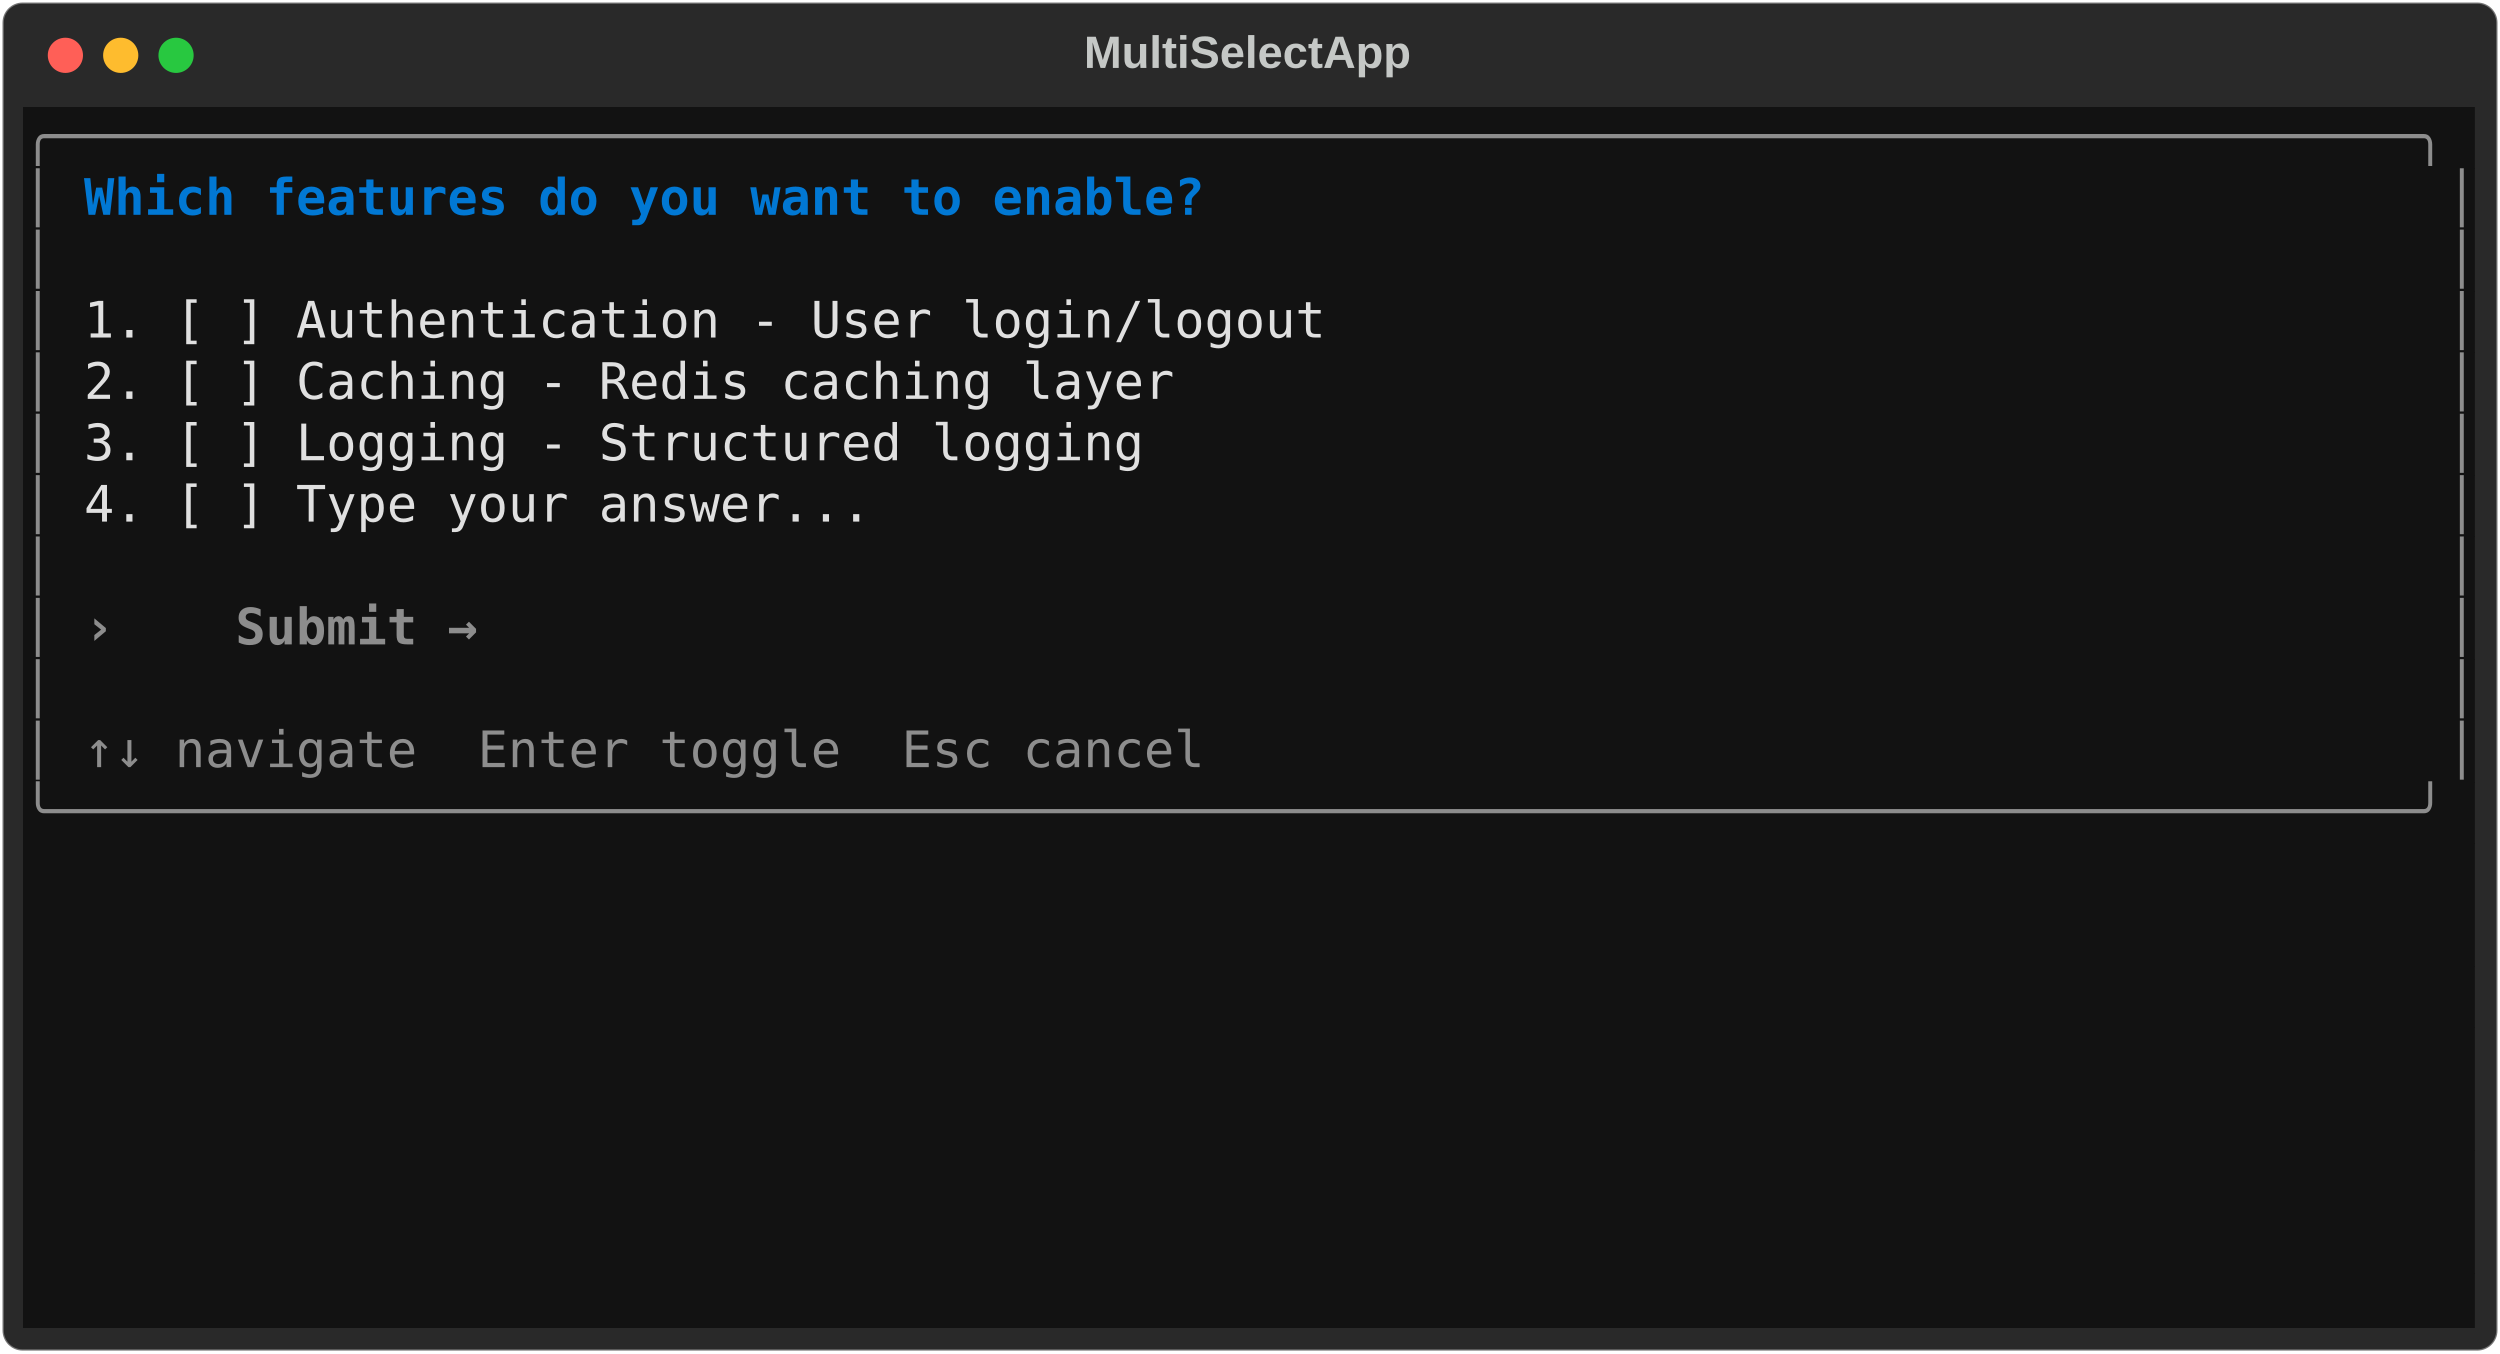
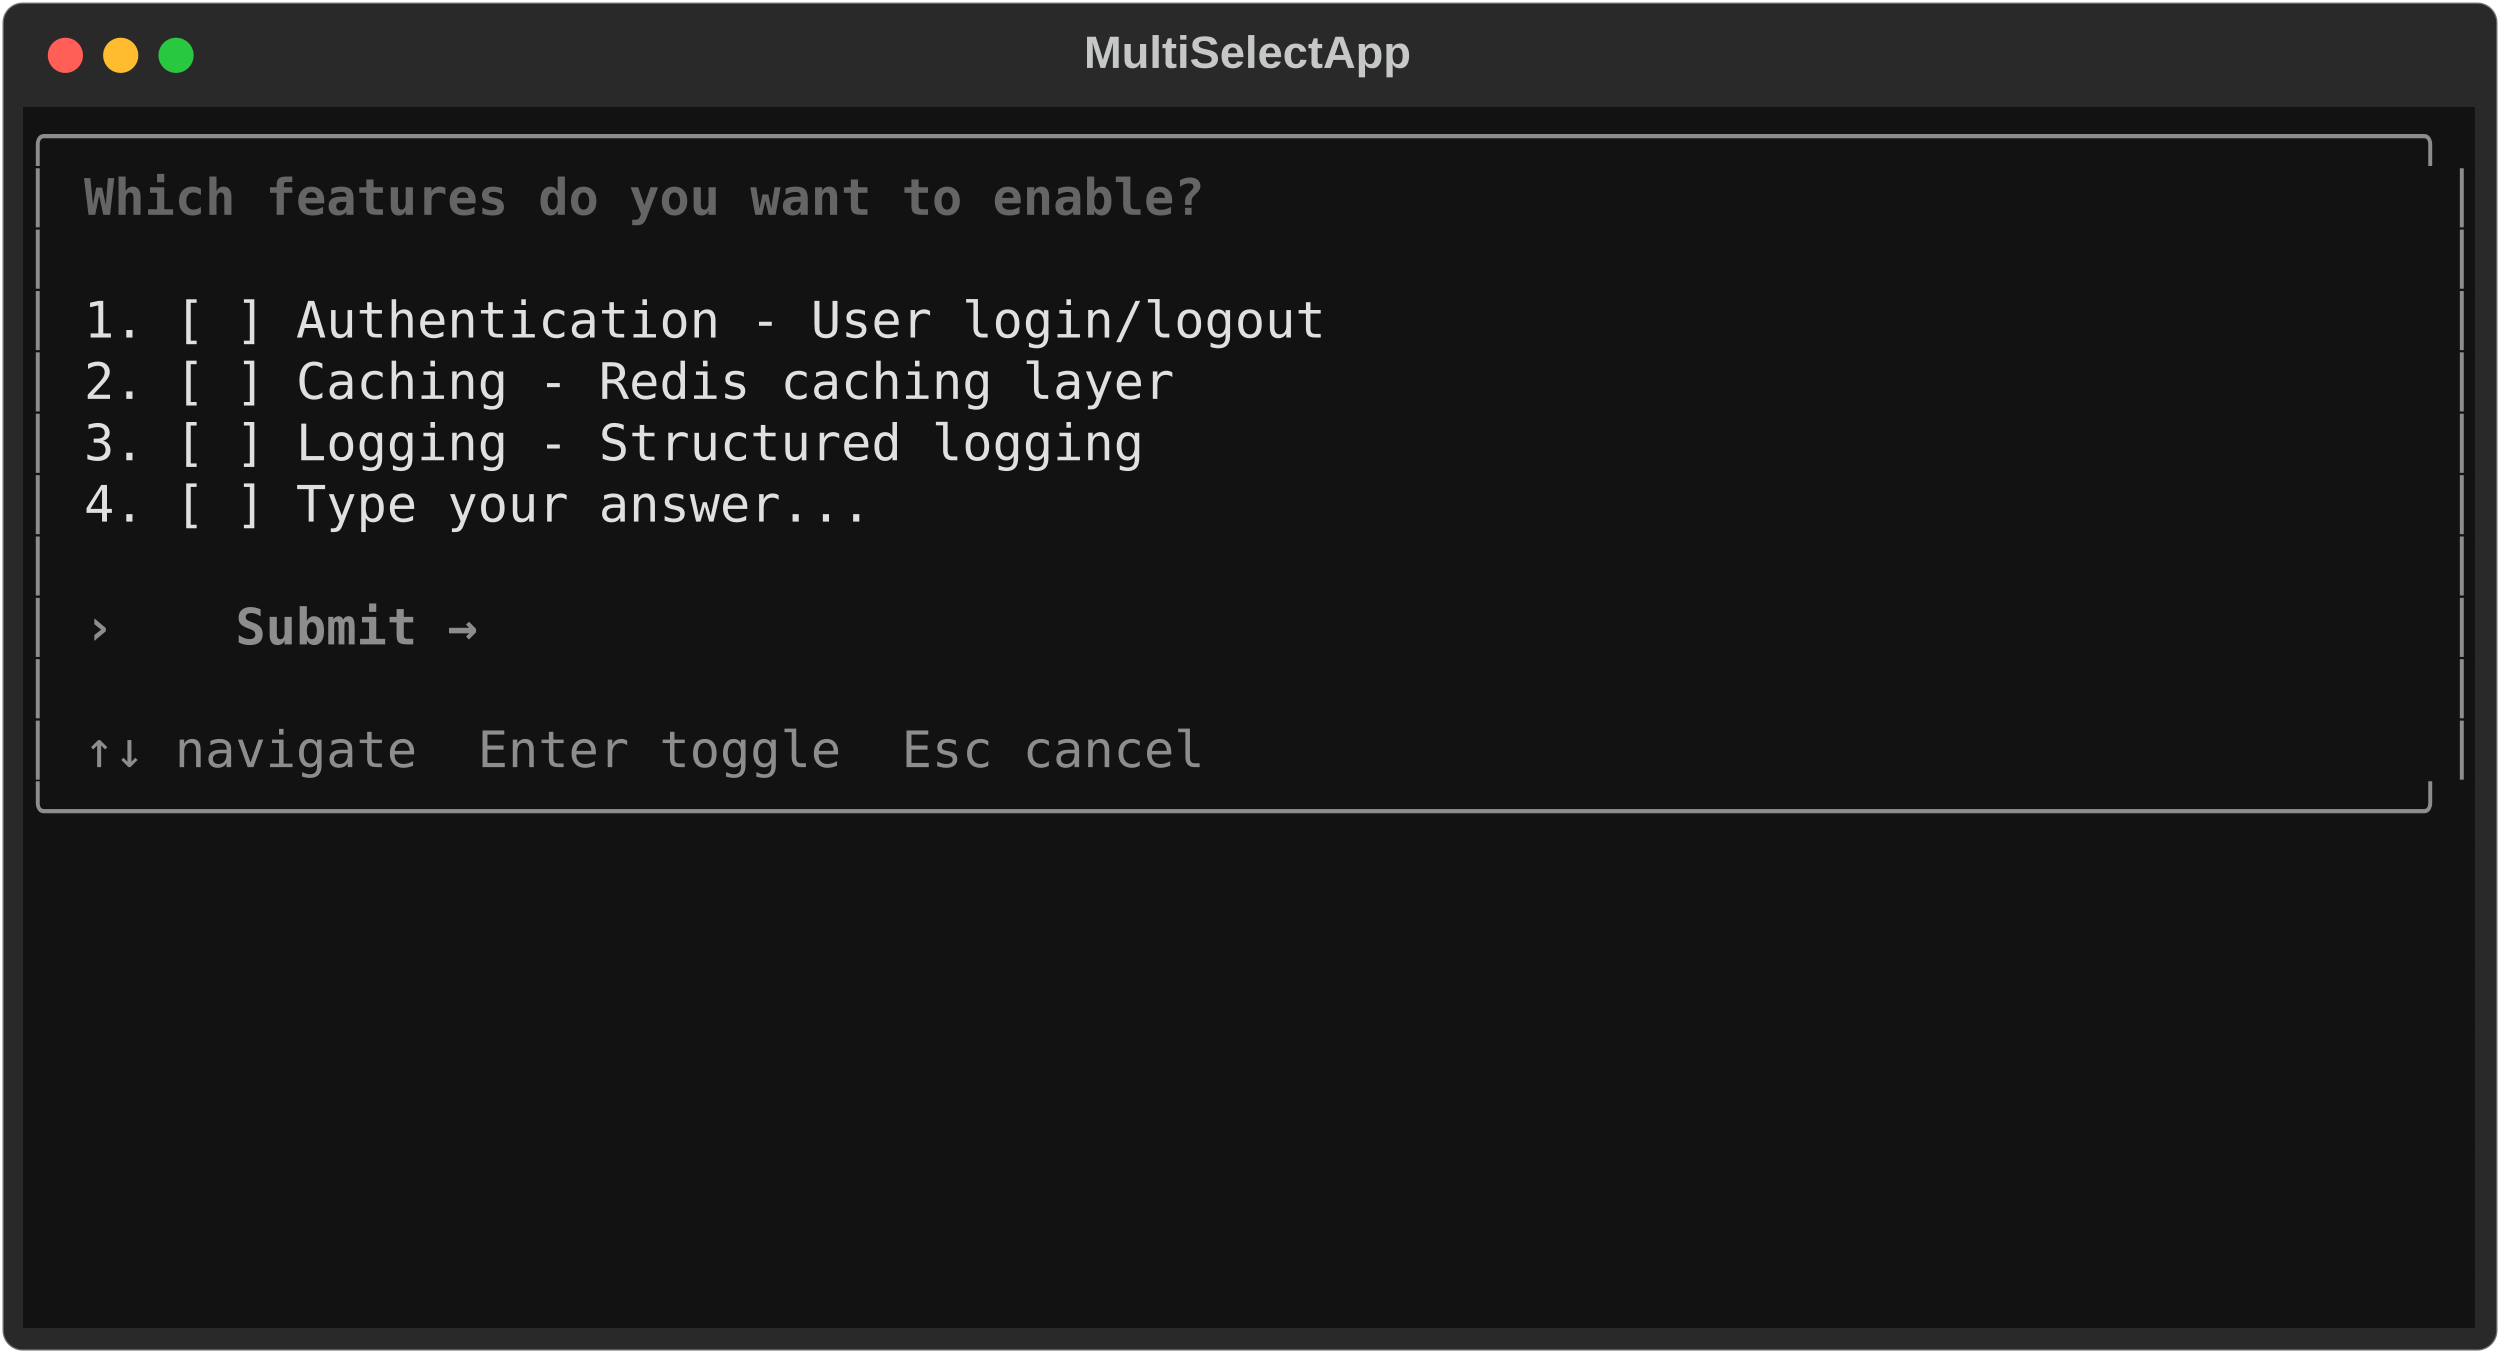
<svg xmlns="http://www.w3.org/2000/svg" class="rich-terminal" viewBox="0 0 994 538.0">
  <style>

    @font-face {
        font-family: "Fira Code";
        src: local("FiraCode-Regular"),
                url("https://cdnjs.cloudflare.com/ajax/libs/firacode/6.2.0/woff2/FiraCode-Regular.woff2") format("woff2"),
                url("https://cdnjs.cloudflare.com/ajax/libs/firacode/6.2.0/woff/FiraCode-Regular.woff") format("woff");
        font-style: normal;
        font-weight: 400;
    }
    @font-face {
        font-family: "Fira Code";
        src: local("FiraCode-Bold"),
                url("https://cdnjs.cloudflare.com/ajax/libs/firacode/6.2.0/woff2/FiraCode-Bold.woff2") format("woff2"),
                url("https://cdnjs.cloudflare.com/ajax/libs/firacode/6.2.0/woff/FiraCode-Bold.woff") format("woff");
        font-style: bold;
        font-weight: 700;
    }

    .terminal-matrix {
        font-family: Fira Code, monospace;
        font-size: 20px;
        line-height: 24.4px;
        font-variant-east-asian: full-width;
    }

    .terminal-title {
        font-size: 18px;
        font-weight: bold;
        font-family: arial;
    }

    .terminal-r1 { fill: #8d8d8d }
.terminal-r2 { fill: #c5c8c6 }
- .terminal-r3 { fill: #0178d4;font-weight: bold }
+ .terminal-r3 { fill: #656565;font-weight: bold }
.terminal-r4 { fill: #e0e0e0 }
.terminal-r5 { fill: #8d8d8d;font-weight: bold }
    </style>
  <defs>
    <clipPath id="terminal-clip-terminal">
      <rect x="0" y="0" width="975.0" height="487.0" />
    </clipPath>
    <clipPath id="terminal-line-0">
      <rect x="0" y="1.5" width="976" height="24.65" />
    </clipPath>
    <clipPath id="terminal-line-1">
      <rect x="0" y="25.9" width="976" height="24.65" />
    </clipPath>
    <clipPath id="terminal-line-2">
      <rect x="0" y="50.3" width="976" height="24.65" />
    </clipPath>
    <clipPath id="terminal-line-3">
      <rect x="0" y="74.7" width="976" height="24.65" />
    </clipPath>
    <clipPath id="terminal-line-4">
      <rect x="0" y="99.1" width="976" height="24.65" />
    </clipPath>
    <clipPath id="terminal-line-5">
      <rect x="0" y="123.5" width="976" height="24.65" />
    </clipPath>
    <clipPath id="terminal-line-6">
      <rect x="0" y="147.9" width="976" height="24.65" />
    </clipPath>
    <clipPath id="terminal-line-7">
      <rect x="0" y="172.3" width="976" height="24.65" />
    </clipPath>
    <clipPath id="terminal-line-8">
      <rect x="0" y="196.7" width="976" height="24.65" />
    </clipPath>
    <clipPath id="terminal-line-9">
      <rect x="0" y="221.1" width="976" height="24.65" />
    </clipPath>
    <clipPath id="terminal-line-10">
      <rect x="0" y="245.5" width="976" height="24.65" />
    </clipPath>
    <clipPath id="terminal-line-11">
      <rect x="0" y="269.9" width="976" height="24.65" />
    </clipPath>
    <clipPath id="terminal-line-12">
      <rect x="0" y="294.3" width="976" height="24.65" />
    </clipPath>
    <clipPath id="terminal-line-13">
      <rect x="0" y="318.7" width="976" height="24.65" />
    </clipPath>
    <clipPath id="terminal-line-14">
      <rect x="0" y="343.1" width="976" height="24.65" />
    </clipPath>
    <clipPath id="terminal-line-15">
      <rect x="0" y="367.5" width="976" height="24.65" />
    </clipPath>
    <clipPath id="terminal-line-16">
      <rect x="0" y="391.9" width="976" height="24.65" />
    </clipPath>
    <clipPath id="terminal-line-17">
      <rect x="0" y="416.3" width="976" height="24.65" />
    </clipPath>
    <clipPath id="terminal-line-18">
      <rect x="0" y="440.7" width="976" height="24.65" />
    </clipPath>
  </defs>
  <rect fill="#292929" stroke="rgba(255,255,255,0.35)" stroke-width="1" x="1" y="1" width="992" height="536" rx="8" />
  <text class="terminal-title" fill="#c5c8c6" text-anchor="middle" x="496" y="27">MultiSelectApp</text>
  <g transform="translate(26,22)">
    <circle cx="0" cy="0" r="7" fill="#ff5f57" />
    <circle cx="22" cy="0" r="7" fill="#febc2e" />
    <circle cx="44" cy="0" r="7" fill="#28c840" />
  </g>
  <g transform="translate(9, 41)" clip-path="url(#terminal-clip-terminal)">
    <rect fill="#121212" x="0" y="1.5" width="976" height="24.65" shape-rendering="crispEdges" />
    <rect fill="#121212" x="0" y="25.9" width="12.2" height="24.65" shape-rendering="crispEdges" />
    <rect fill="#121212" x="12.2" y="25.9" width="12.2" height="24.65" shape-rendering="crispEdges" />
    <rect fill="#121212" x="24.4" y="25.9" width="451.4" height="24.65" shape-rendering="crispEdges" />
    <rect fill="#121212" x="475.8" y="25.9" width="488" height="24.65" shape-rendering="crispEdges" />
    <rect fill="#121212" x="963.8" y="25.9" width="12.2" height="24.65" shape-rendering="crispEdges" />
    <rect fill="#121212" x="0" y="50.3" width="12.2" height="24.65" shape-rendering="crispEdges" />
    <rect fill="#121212" x="12.2" y="50.3" width="951.6" height="24.65" shape-rendering="crispEdges" />
    <rect fill="#121212" x="963.8" y="50.3" width="12.2" height="24.65" shape-rendering="crispEdges" />
    <rect fill="#121212" x="0" y="74.7" width="12.2" height="24.65" shape-rendering="crispEdges" />
    <rect fill="#121212" x="12.2" y="74.7" width="12.2" height="24.65" shape-rendering="crispEdges" />
    <rect fill="#121212" x="24.4" y="74.7" width="524.6" height="24.65" shape-rendering="crispEdges" />
    <rect fill="#121212" x="549" y="74.7" width="414.8" height="24.65" shape-rendering="crispEdges" />
    <rect fill="#121212" x="963.8" y="74.7" width="12.2" height="24.65" shape-rendering="crispEdges" />
    <rect fill="#121212" x="0" y="99.1" width="12.2" height="24.65" shape-rendering="crispEdges" />
    <rect fill="#121212" x="12.2" y="99.1" width="12.2" height="24.65" shape-rendering="crispEdges" />
    <rect fill="#121212" x="24.4" y="99.1" width="463.6" height="24.65" shape-rendering="crispEdges" />
    <rect fill="#121212" x="488" y="99.1" width="475.8" height="24.65" shape-rendering="crispEdges" />
    <rect fill="#121212" x="963.8" y="99.1" width="12.2" height="24.65" shape-rendering="crispEdges" />
    <rect fill="#121212" x="0" y="123.5" width="12.2" height="24.65" shape-rendering="crispEdges" />
    <rect fill="#121212" x="12.2" y="123.5" width="12.2" height="24.65" shape-rendering="crispEdges" />
    <rect fill="#121212" x="24.4" y="123.5" width="451.4" height="24.65" shape-rendering="crispEdges" />
    <rect fill="#121212" x="475.8" y="123.5" width="488" height="24.65" shape-rendering="crispEdges" />
    <rect fill="#121212" x="963.8" y="123.5" width="12.2" height="24.65" shape-rendering="crispEdges" />
    <rect fill="#121212" x="0" y="147.9" width="12.2" height="24.65" shape-rendering="crispEdges" />
    <rect fill="#121212" x="12.2" y="147.9" width="12.2" height="24.65" shape-rendering="crispEdges" />
    <rect fill="#121212" x="24.4" y="147.9" width="341.6" height="24.65" shape-rendering="crispEdges" />
    <rect fill="#121212" x="366" y="147.9" width="597.8" height="24.65" shape-rendering="crispEdges" />
    <rect fill="#121212" x="963.8" y="147.9" width="12.2" height="24.65" shape-rendering="crispEdges" />
    <rect fill="#121212" x="0" y="172.3" width="12.2" height="24.65" shape-rendering="crispEdges" />
    <rect fill="#121212" x="12.2" y="172.3" width="951.6" height="24.65" shape-rendering="crispEdges" />
    <rect fill="#121212" x="963.8" y="172.3" width="12.2" height="24.65" shape-rendering="crispEdges" />
    <rect fill="#121212" x="0" y="196.7" width="12.2" height="24.65" shape-rendering="crispEdges" />
    <rect fill="#121212" x="12.2" y="196.7" width="12.2" height="24.65" shape-rendering="crispEdges" />
    <rect fill="#121212" x="24.4" y="196.7" width="158.6" height="24.65" shape-rendering="crispEdges" />
    <rect fill="#121212" x="183" y="196.7" width="780.8" height="24.65" shape-rendering="crispEdges" />
    <rect fill="#121212" x="963.8" y="196.7" width="12.2" height="24.65" shape-rendering="crispEdges" />
    <rect fill="#121212" x="0" y="221.1" width="12.2" height="24.65" shape-rendering="crispEdges" />
    <rect fill="#121212" x="12.2" y="221.1" width="951.6" height="24.65" shape-rendering="crispEdges" />
    <rect fill="#121212" x="963.8" y="221.1" width="12.2" height="24.65" shape-rendering="crispEdges" />
    <rect fill="#121212" x="0" y="245.5" width="12.2" height="24.65" shape-rendering="crispEdges" />
    <rect fill="#121212" x="12.2" y="245.5" width="12.2" height="24.65" shape-rendering="crispEdges" />
    <rect fill="#121212" x="24.4" y="245.5" width="451.4" height="24.65" shape-rendering="crispEdges" />
    <rect fill="#121212" x="475.8" y="245.5" width="488" height="24.65" shape-rendering="crispEdges" />
    <rect fill="#121212" x="963.8" y="245.5" width="12.2" height="24.65" shape-rendering="crispEdges" />
    <rect fill="#121212" x="0" y="269.9" width="976" height="24.65" shape-rendering="crispEdges" />
    <rect fill="#121212" x="0" y="294.3" width="976" height="24.65" shape-rendering="crispEdges" />
    <rect fill="#121212" x="0" y="318.7" width="976" height="24.65" shape-rendering="crispEdges" />
    <rect fill="#121212" x="0" y="343.1" width="976" height="24.65" shape-rendering="crispEdges" />
    <rect fill="#121212" x="0" y="367.5" width="976" height="24.65" shape-rendering="crispEdges" />
    <rect fill="#121212" x="0" y="391.9" width="976" height="24.65" shape-rendering="crispEdges" />
    <rect fill="#121212" x="0" y="416.3" width="976" height="24.65" shape-rendering="crispEdges" />
    <rect fill="#121212" x="0" y="440.7" width="976" height="24.65" shape-rendering="crispEdges" />
    <rect fill="#121212" x="0" y="465.1" width="976" height="24.65" shape-rendering="crispEdges" />
    <g class="terminal-matrix">
      <text class="terminal-r1" x="0" y="20" textLength="976" clip-path="url(#terminal-line-0)">╭──────────────────────────────────────────────────────────────────────────────╮</text>
      <text class="terminal-r2" x="976" y="20" textLength="12.2" clip-path="url(#terminal-line-0)">
</text>
      <text class="terminal-r1" x="0" y="44.4" textLength="12.2" clip-path="url(#terminal-line-1)">│</text>
      <text class="terminal-r3" x="24.4" y="44.4" textLength="451.4" clip-path="url(#terminal-line-1)">Which features do you want to enable?</text>
      <text class="terminal-r1" x="963.8" y="44.4" textLength="12.2" clip-path="url(#terminal-line-1)">│</text>
      <text class="terminal-r2" x="976" y="44.4" textLength="12.2" clip-path="url(#terminal-line-1)">
</text>
      <text class="terminal-r1" x="0" y="68.8" textLength="12.2" clip-path="url(#terminal-line-2)">│</text>
      <text class="terminal-r1" x="963.8" y="68.8" textLength="12.2" clip-path="url(#terminal-line-2)">│</text>
      <text class="terminal-r2" x="976" y="68.8" textLength="12.2" clip-path="url(#terminal-line-2)">
</text>
      <text class="terminal-r1" x="0" y="93.2" textLength="12.2" clip-path="url(#terminal-line-3)">│</text>
      <text class="terminal-r4" x="24.4" y="93.2" textLength="524.6" clip-path="url(#terminal-line-3)">  1. [ ] Authentication - User login/logout</text>
      <text class="terminal-r1" x="963.8" y="93.2" textLength="12.2" clip-path="url(#terminal-line-3)">│</text>
      <text class="terminal-r2" x="976" y="93.2" textLength="12.2" clip-path="url(#terminal-line-3)">
</text>
      <text class="terminal-r1" x="0" y="117.6" textLength="12.2" clip-path="url(#terminal-line-4)">│</text>
      <text class="terminal-r4" x="24.4" y="117.6" textLength="463.6" clip-path="url(#terminal-line-4)">  2. [ ] Caching - Redis caching layer</text>
      <text class="terminal-r1" x="963.8" y="117.6" textLength="12.2" clip-path="url(#terminal-line-4)">│</text>
      <text class="terminal-r2" x="976" y="117.6" textLength="12.2" clip-path="url(#terminal-line-4)">
</text>
      <text class="terminal-r1" x="0" y="142" textLength="12.2" clip-path="url(#terminal-line-5)">│</text>
      <text class="terminal-r4" x="24.4" y="142" textLength="451.4" clip-path="url(#terminal-line-5)">  3. [ ] Logging - Structured logging</text>
      <text class="terminal-r1" x="963.8" y="142" textLength="12.2" clip-path="url(#terminal-line-5)">│</text>
      <text class="terminal-r2" x="976" y="142" textLength="12.2" clip-path="url(#terminal-line-5)">
</text>
      <text class="terminal-r1" x="0" y="166.4" textLength="12.2" clip-path="url(#terminal-line-6)">│</text>
      <text class="terminal-r4" x="24.4" y="166.4" textLength="341.6" clip-path="url(#terminal-line-6)">  4. [ ] Type your answer...</text>
      <text class="terminal-r1" x="963.8" y="166.4" textLength="12.2" clip-path="url(#terminal-line-6)">│</text>
      <text class="terminal-r2" x="976" y="166.4" textLength="12.2" clip-path="url(#terminal-line-6)">
</text>
      <text class="terminal-r1" x="0" y="190.8" textLength="12.2" clip-path="url(#terminal-line-7)">│</text>
      <text class="terminal-r1" x="963.8" y="190.8" textLength="12.2" clip-path="url(#terminal-line-7)">│</text>
      <text class="terminal-r2" x="976" y="190.8" textLength="12.2" clip-path="url(#terminal-line-7)">
</text>
      <text class="terminal-r1" x="0" y="215.2" textLength="12.2" clip-path="url(#terminal-line-8)">│</text>
      <text class="terminal-r5" x="24.4" y="215.2" textLength="158.6" clip-path="url(#terminal-line-8)">›    Submit →</text>
      <text class="terminal-r1" x="963.8" y="215.2" textLength="12.2" clip-path="url(#terminal-line-8)">│</text>
      <text class="terminal-r2" x="976" y="215.2" textLength="12.2" clip-path="url(#terminal-line-8)">
</text>
      <text class="terminal-r1" x="0" y="239.6" textLength="12.2" clip-path="url(#terminal-line-9)">│</text>
      <text class="terminal-r1" x="963.8" y="239.6" textLength="12.2" clip-path="url(#terminal-line-9)">│</text>
      <text class="terminal-r2" x="976" y="239.6" textLength="12.2" clip-path="url(#terminal-line-9)">
</text>
      <text class="terminal-r1" x="0" y="264" textLength="12.2" clip-path="url(#terminal-line-10)">│</text>
      <text class="terminal-r1" x="24.4" y="264" textLength="451.4" clip-path="url(#terminal-line-10)">↑↓ navigate  Enter toggle  Esc cancel</text>
      <text class="terminal-r1" x="963.8" y="264" textLength="12.2" clip-path="url(#terminal-line-10)">│</text>
      <text class="terminal-r2" x="976" y="264" textLength="12.2" clip-path="url(#terminal-line-10)">
</text>
      <text class="terminal-r1" x="0" y="288.4" textLength="976" clip-path="url(#terminal-line-11)">╰──────────────────────────────────────────────────────────────────────────────╯</text>
      <text class="terminal-r2" x="976" y="288.4" textLength="12.2" clip-path="url(#terminal-line-11)">
</text>
      <text class="terminal-r2" x="976" y="312.8" textLength="12.2" clip-path="url(#terminal-line-12)">
</text>
      <text class="terminal-r2" x="976" y="337.2" textLength="12.2" clip-path="url(#terminal-line-13)">
</text>
      <text class="terminal-r2" x="976" y="361.6" textLength="12.2" clip-path="url(#terminal-line-14)">
</text>
      <text class="terminal-r2" x="976" y="386" textLength="12.2" clip-path="url(#terminal-line-15)">
</text>
      <text class="terminal-r2" x="976" y="410.4" textLength="12.2" clip-path="url(#terminal-line-16)">
</text>
      <text class="terminal-r2" x="976" y="434.8" textLength="12.2" clip-path="url(#terminal-line-17)">
</text>
      <text class="terminal-r2" x="976" y="459.2" textLength="12.2" clip-path="url(#terminal-line-18)">
</text>
    </g>
  </g>
</svg>
